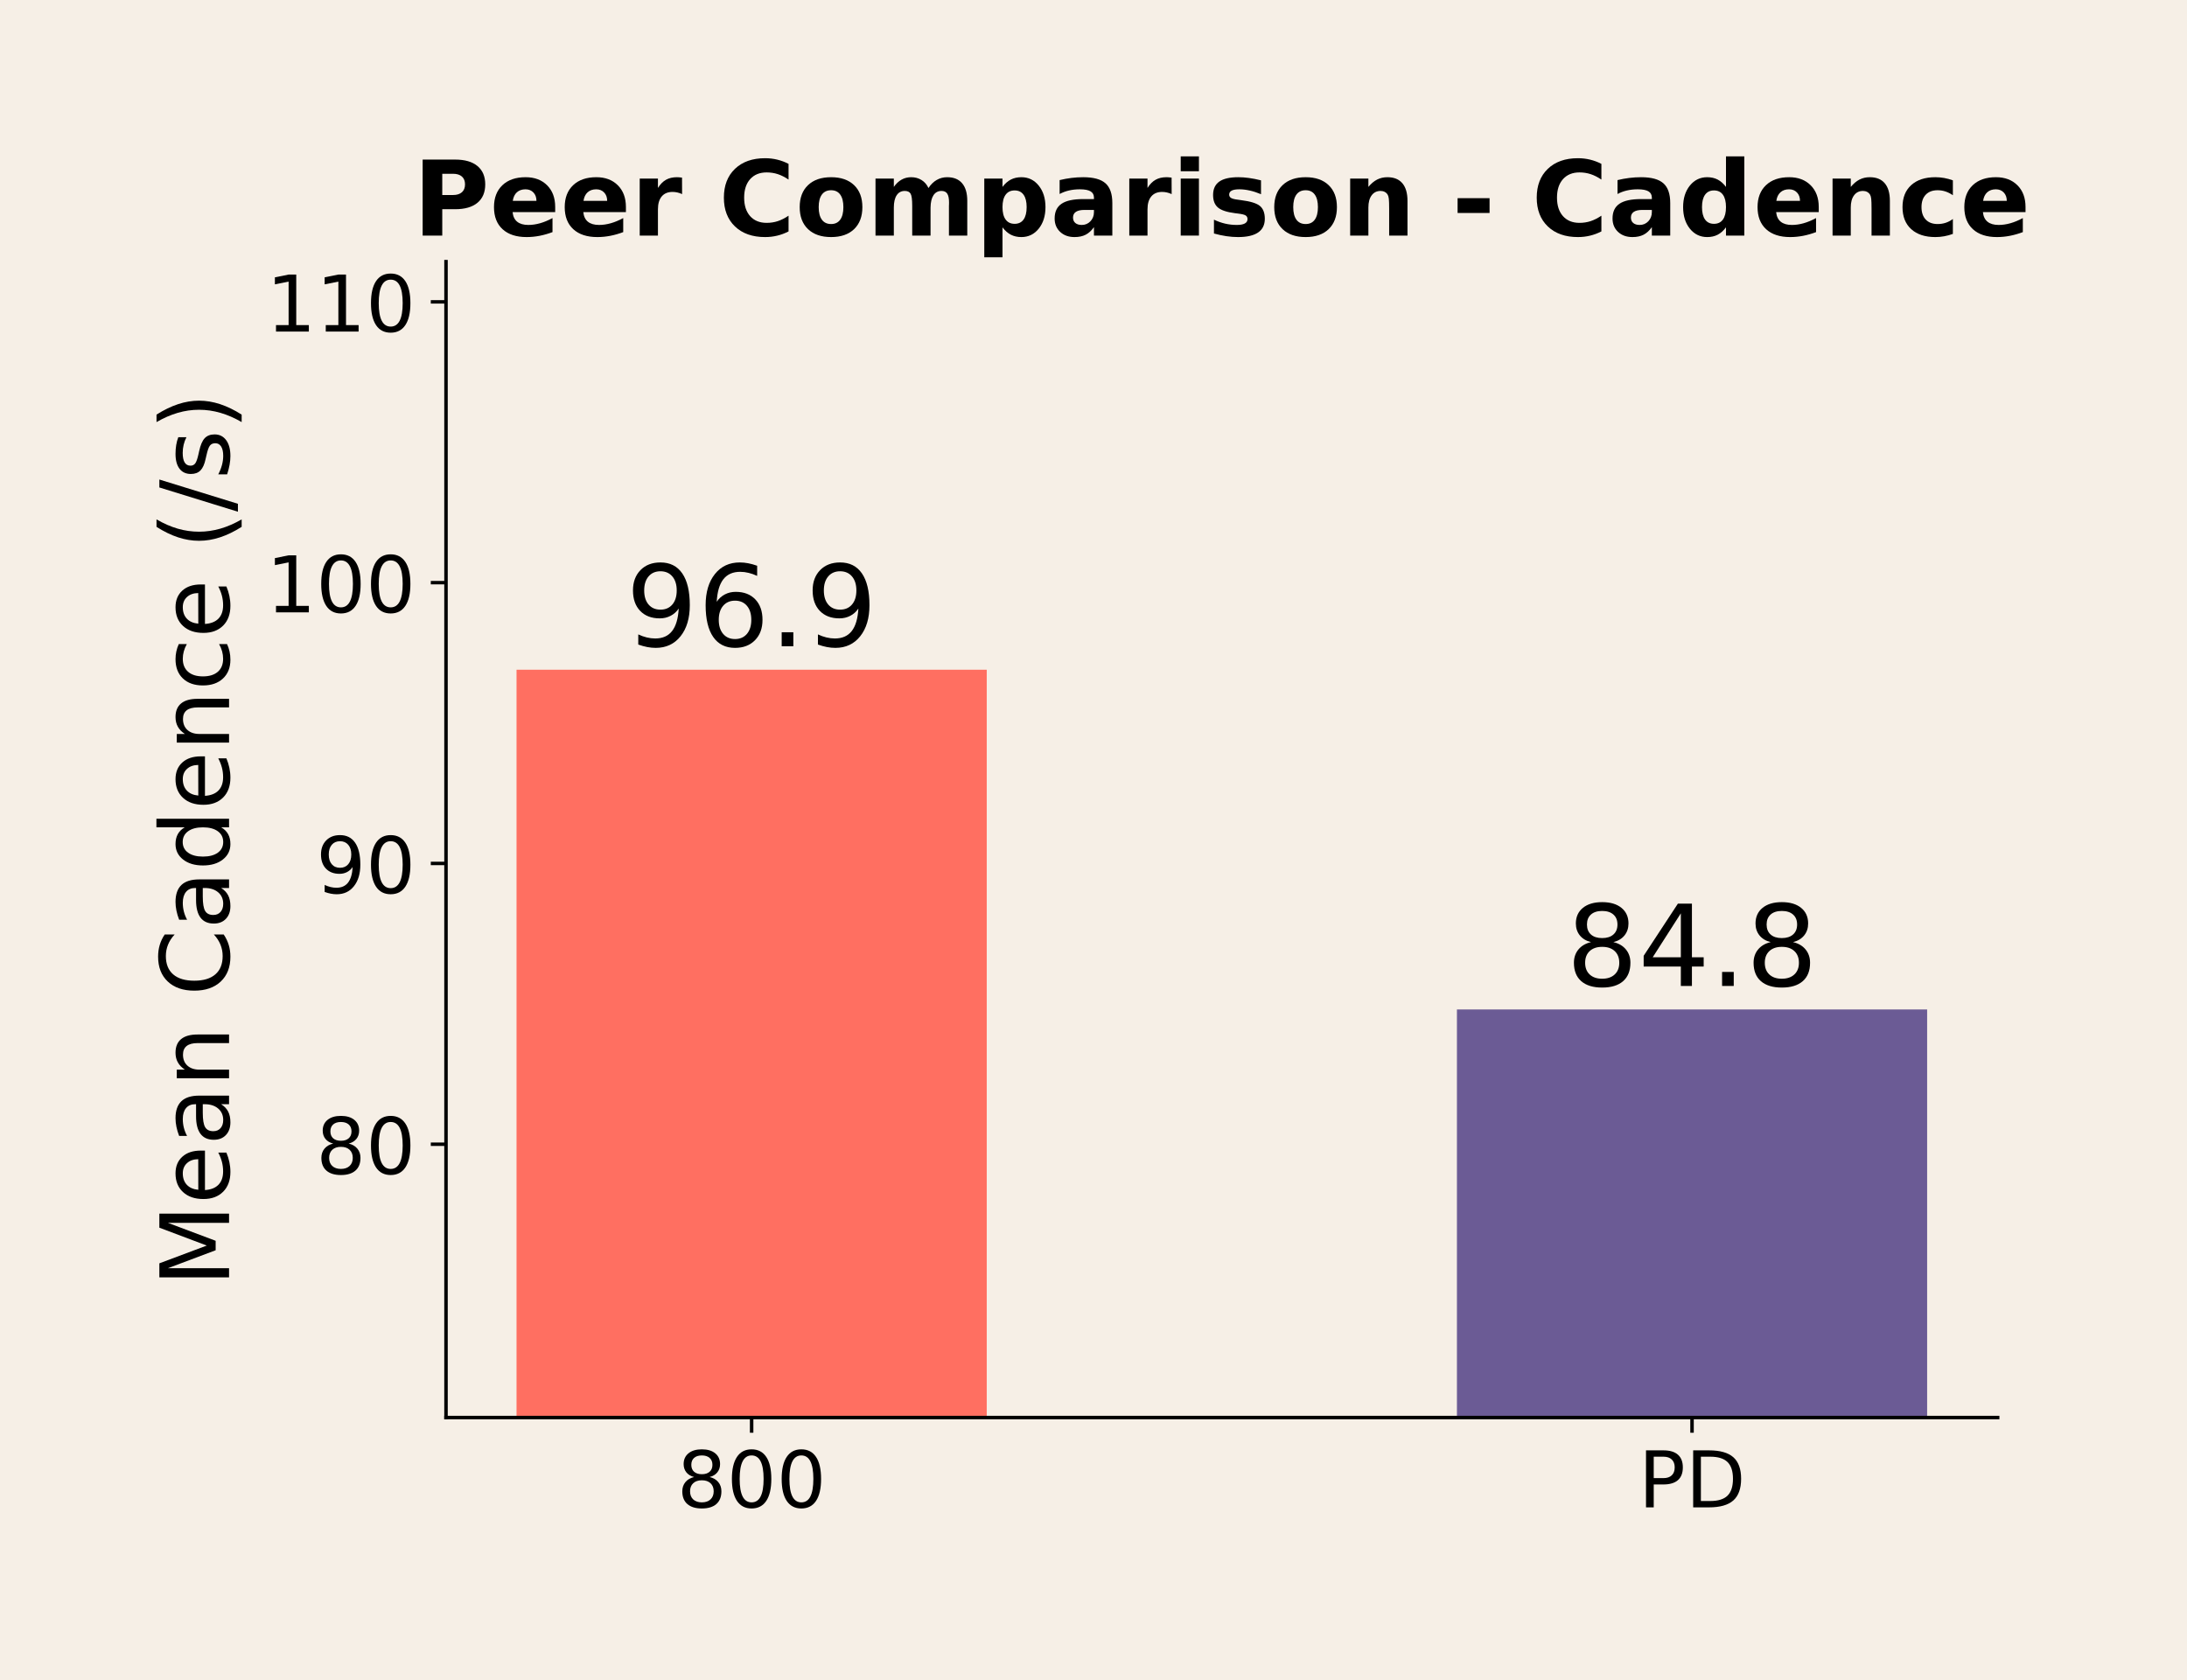
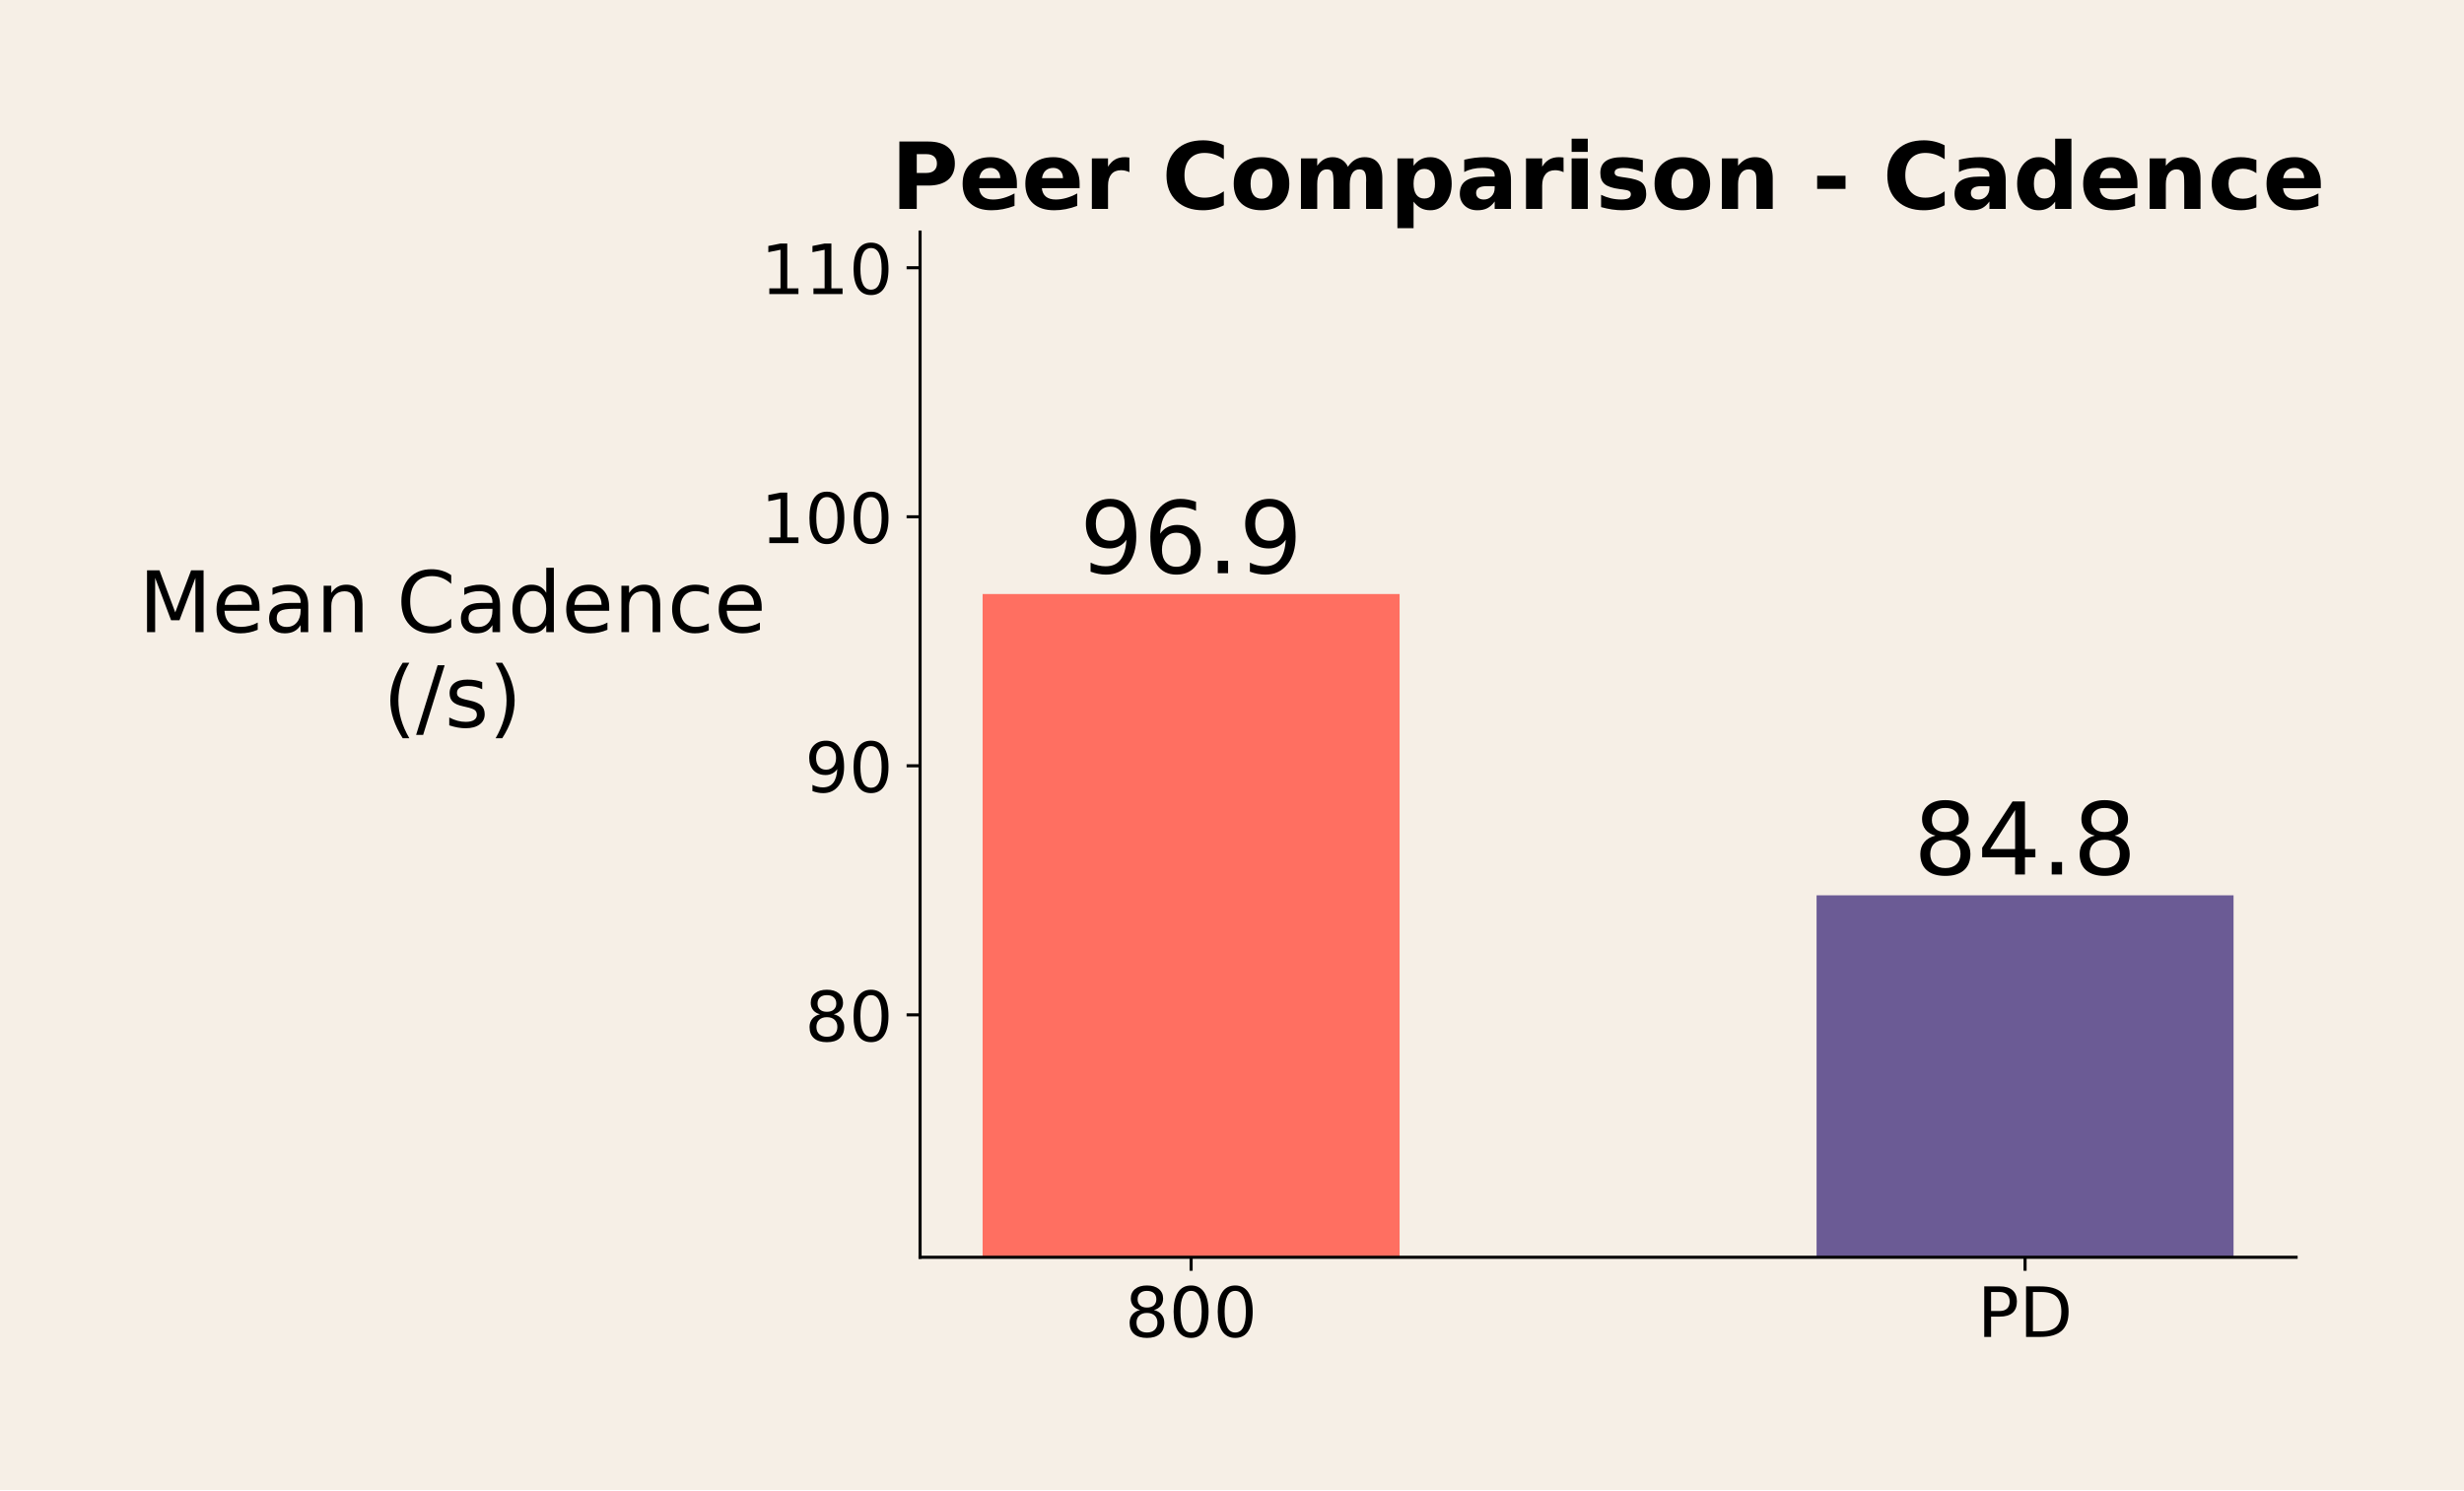
- <svg xmlns="http://www.w3.org/2000/svg" xmlns:xlink="http://www.w3.org/1999/xlink" width="503.346pt" height="386.769pt" viewBox="0 0 503.346 386.769" version="1.1">
+ <svg xmlns="http://www.w3.org/2000/svg" xmlns:xlink="http://www.w3.org/1999/xlink" width="639.484pt" height="386.769pt" viewBox="0 0 639.484 386.769" version="1.1">
  <defs>
    <style type="text/css">*{stroke-linejoin: round; stroke-linecap: butt}</style>
  </defs>
  <g id="figure_1">
    <g id="patch_1">
-       <path d="M 0 386.769  L 503.346 386.769  L 503.346 0  L 0 0  z " style="fill: #f6efe6" />
+       <path d="M 0 386.769  L 639.484 386.769  L 639.484 0  L 0 0  z " style="fill: #f6efe6" />
    </g>
    <g id="axes_1">
      <g id="patch_2">
-         <path d="M 102.649 326.348  L 459.769 326.348  L 459.769 60.236  L 102.649 60.236  z " style="fill: #f6efe6" />
+         <path d="M 238.787 326.348  L 595.907 326.348  L 595.907 60.236  L 238.787 60.236  z " style="fill: #f6efe6" />
      </g>
      <g id="patch_3">
-         <path d="M 118.882 780.553  L 227.1 780.553  L 227.1 154.191  L 118.882 154.191  z " clip-path="url(#p96f9d44ead)" style="fill: #ff6f61" />
+         <path d="M 255.019 780.553  L 363.238 780.553  L 363.238 154.191  L 255.019 154.191  z " clip-path="url(#pab171e10f4)" style="fill: #ff6f61" />
      </g>
      <g id="patch_4">
-         <path d="M 335.318 780.553  L 443.537 780.553  L 443.537 232.394  L 335.318 232.394  z " clip-path="url(#p96f9d44ead)" style="fill: #6b5b95" />
+         <path d="M 471.456 780.553  L 579.674 780.553  L 579.674 232.394  L 471.456 232.394  z " clip-path="url(#pab171e10f4)" style="fill: #6b5b95" />
      </g>
      <g id="matplotlib.axis_1">
        <g id="xtick_1">
          <g id="line2d_1">
            <defs>
-               <path id="mc76da5a892" d="M 0 0  L 0 3.5  " style="stroke: #000000; stroke-width: 0.8" />
-             </defs>
-             <g>
-               <use xlink:href="#mc76da5a892" x="172.991" y="326.348" style="stroke: #000000; stroke-width: 0.8" />
+               <path id="m71758bb9c2" d="M 0 0  L 0 3.5  " style="stroke: #000000; stroke-width: 0.8" />
+             </defs>
+             <g>
+               <use xlink:href="#m71758bb9c2" x="309.129" y="326.348" style="stroke: #000000; stroke-width: 0.8" />
            </g>
          </g>
          <g id="text_1">
-             <g transform="translate(155.8124 347.0254) scale(0.18 -0.18)">
+             <g transform="translate(291.9498 347.0254) scale(0.18 -0.18)">
              <defs>
                <path id="DejaVuSans-38" d="M 2034 2216  Q 1584 2216 1326 1975  Q 1069 1734 1069 1313  Q 1069 891 1326 650  Q 1584 409 2034 409  Q 2484 409 2743 651  Q 3003 894 3003 1313  Q 3003 1734 2745 1975  Q 2488 2216 2034 2216  z M 1403 2484  Q 997 2584 770 2862  Q 544 3141 544 3541  Q 544 4100 942 4425  Q 1341 4750 2034 4750  Q 2731 4750 3128 4425  Q 3525 4100 3525 3541  Q 3525 3141 3298 2862  Q 3072 2584 2669 2484  Q 3125 2378 3379 2068  Q 3634 1759 3634 1313  Q 3634 634 3220 271  Q 2806 -91 2034 -91  Q 1263 -91 848 271  Q 434 634 434 1313  Q 434 1759 690 2068  Q 947 2378 1403 2484  z M 1172 3481  Q 1172 3119 1398 2916  Q 1625 2713 2034 2713  Q 2441 2713 2670 2916  Q 2900 3119 2900 3481  Q 2900 3844 2670 4047  Q 2441 4250 2034 4250  Q 1625 4250 1398 4047  Q 1172 3844 1172 3481  z " transform="scale(0.015625)" />
                <path id="DejaVuSans-30" d="M 2034 4250  Q 1547 4250 1301 3770  Q 1056 3291 1056 2328  Q 1056 1369 1301 889  Q 1547 409 2034 409  Q 2525 409 2770 889  Q 3016 1369 3016 2328  Q 3016 3291 2770 3770  Q 2525 4250 2034 4250  z M 2034 4750  Q 2819 4750 3233 4129  Q 3647 3509 3647 2328  Q 3647 1150 3233 529  Q 2819 -91 2034 -91  Q 1250 -91 836 529  Q 422 1150 422 2328  Q 422 3509 836 4129  Q 1250 4750 2034 4750  z " transform="scale(0.015625)" />
              </defs>
              <use xlink:href="#DejaVuSans-38" />
              <use xlink:href="#DejaVuSans-30" x="63.623" />
              <use xlink:href="#DejaVuSans-30" x="127.246" />
            </g>
          </g>
        </g>
        <g id="xtick_2">
          <g id="line2d_2">
            <g>
-               <use xlink:href="#mc76da5a892" x="389.428" y="326.348" style="stroke: #000000; stroke-width: 0.8" />
+               <use xlink:href="#m71758bb9c2" x="525.565" y="326.348" style="stroke: #000000; stroke-width: 0.8" />
            </g>
          </g>
          <g id="text_2">
-             <g transform="translate(377.0708 347.0254) scale(0.18 -0.18)">
+             <g transform="translate(513.2082 347.0254) scale(0.18 -0.18)">
              <defs>
                <path id="DejaVuSans-50" d="M 1259 4147  L 1259 2394  L 2053 2394  Q 2494 2394 2734 2622  Q 2975 2850 2975 3272  Q 2975 3691 2734 3919  Q 2494 4147 2053 4147  L 1259 4147  z M 628 4666  L 2053 4666  Q 2838 4666 3239 4311  Q 3641 3956 3641 3272  Q 3641 2581 3239 2228  Q 2838 1875 2053 1875  L 1259 1875  L 1259 0  L 628 0  L 628 4666  z " transform="scale(0.015625)" />
                <path id="DejaVuSans-44" d="M 1259 4147  L 1259 519  L 2022 519  Q 2988 519 3436 956  Q 3884 1394 3884 2338  Q 3884 3275 3436 3711  Q 2988 4147 2022 4147  L 1259 4147  z M 628 4666  L 1925 4666  Q 3281 4666 3915 4102  Q 4550 3538 4550 2338  Q 4550 1131 3912 565  Q 3275 0 1925 0  L 628 0  L 628 4666  z " transform="scale(0.015625)" />
              </defs>
              <use xlink:href="#DejaVuSans-50" />
              <use xlink:href="#DejaVuSans-44" x="60.303" />
            </g>
          </g>
        </g>
      </g>
      <g id="matplotlib.axis_2">
        <g id="ytick_1">
          <g id="line2d_3">
            <defs>
-               <path id="m4a29f93db2" d="M 0 0  L -3.5 0  " style="stroke: #000000; stroke-width: 0.8" />
-             </defs>
-             <g>
-               <use xlink:href="#m4a29f93db2" x="102.649" y="263.422" style="stroke: #000000; stroke-width: 0.8" />
+               <path id="m82910e149d" d="M 0 0  L -3.5 0  " style="stroke: #000000; stroke-width: 0.8" />
+             </defs>
+             <g>
+               <use xlink:href="#m82910e149d" x="238.787" y="263.422" style="stroke: #000000; stroke-width: 0.8" />
            </g>
          </g>
          <g id="text_3">
-             <g transform="translate(72.74438 270.2603) scale(0.18 -0.18)">
+             <g transform="translate(208.8817 270.2603) scale(0.18 -0.18)">
              <use xlink:href="#DejaVuSans-38" />
              <use xlink:href="#DejaVuSans-30" x="63.623" />
            </g>
          </g>
        </g>
        <g id="ytick_2">
          <g id="line2d_4">
            <g>
-               <use xlink:href="#m4a29f93db2" x="102.649" y="198.78" style="stroke: #000000; stroke-width: 0.8" />
+               <use xlink:href="#m82910e149d" x="238.787" y="198.78" style="stroke: #000000; stroke-width: 0.8" />
            </g>
          </g>
          <g id="text_4">
-             <g transform="translate(72.74438 205.6189) scale(0.18 -0.18)">
+             <g transform="translate(208.8817 205.6189) scale(0.18 -0.18)">
              <defs>
                <path id="DejaVuSans-39" d="M 703 97  L 703 672  Q 941 559 1184 500  Q 1428 441 1663 441  Q 2288 441 2617 861  Q 2947 1281 2994 2138  Q 2813 1869 2534 1725  Q 2256 1581 1919 1581  Q 1219 1581 811 2004  Q 403 2428 403 3163  Q 403 3881 828 4315  Q 1253 4750 1959 4750  Q 2769 4750 3195 4129  Q 3622 3509 3622 2328  Q 3622 1225 3098 567  Q 2575 -91 1691 -91  Q 1453 -91 1209 -44  Q 966 3 703 97  z M 1959 2075  Q 2384 2075 2632 2365  Q 2881 2656 2881 3163  Q 2881 3666 2632 3958  Q 2384 4250 1959 4250  Q 1534 4250 1286 3958  Q 1038 3666 1038 3163  Q 1038 2656 1286 2365  Q 1534 2075 1959 2075  z " transform="scale(0.015625)" />
              </defs>
              <use xlink:href="#DejaVuSans-39" />
              <use xlink:href="#DejaVuSans-30" x="63.623" />
            </g>
          </g>
        </g>
        <g id="ytick_3">
          <g id="line2d_5">
            <g>
-               <use xlink:href="#m4a29f93db2" x="102.649" y="134.139" style="stroke: #000000; stroke-width: 0.8" />
+               <use xlink:href="#m82910e149d" x="238.787" y="134.139" style="stroke: #000000; stroke-width: 0.8" />
            </g>
          </g>
          <g id="text_5">
-             <g transform="translate(61.29187 140.9775) scale(0.18 -0.18)">
+             <g transform="translate(197.4292 140.9775) scale(0.18 -0.18)">
              <defs>
                <path id="DejaVuSans-31" d="M 794 531  L 1825 531  L 1825 4091  L 703 3866  L 703 4441  L 1819 4666  L 2450 4666  L 2450 531  L 3481 531  L 3481 0  L 794 0  L 794 531  z " transform="scale(0.015625)" />
              </defs>
              <use xlink:href="#DejaVuSans-31" />
              <use xlink:href="#DejaVuSans-30" x="63.623" />
              <use xlink:href="#DejaVuSans-30" x="127.246" />
            </g>
          </g>
        </g>
        <g id="ytick_4">
          <g id="line2d_6">
            <g>
-               <use xlink:href="#m4a29f93db2" x="102.649" y="69.497" style="stroke: #000000; stroke-width: 0.8" />
+               <use xlink:href="#m82910e149d" x="238.787" y="69.497" style="stroke: #000000; stroke-width: 0.8" />
            </g>
          </g>
          <g id="text_6">
-             <g transform="translate(61.29187 76.33607) scale(0.18 -0.18)">
+             <g transform="translate(197.4292 76.33607) scale(0.18 -0.18)">
              <use xlink:href="#DejaVuSans-31" />
              <use xlink:href="#DejaVuSans-31" x="63.623" />
              <use xlink:href="#DejaVuSans-30" x="127.246" />
            </g>
          </g>
        </g>
        <g id="text_7">
-           <g transform="translate(52.71656 296.2368) rotate(-90) scale(0.22 -0.22)">
+           <g transform="translate(36 164.0817) scale(0.22 -0.22)">
            <defs>
              <path id="DejaVuSans-4d" d="M 628 4666  L 1569 4666  L 2759 1491  L 3956 4666  L 4897 4666  L 4897 0  L 4281 0  L 4281 4097  L 3078 897  L 2444 897  L 1241 4097  L 1241 0  L 628 0  L 628 4666  z " transform="scale(0.015625)" />
              <path id="DejaVuSans-65" d="M 3597 1894  L 3597 1613  L 953 1613  Q 991 1019 1311 708  Q 1631 397 2203 397  Q 2534 397 2845 478  Q 3156 559 3463 722  L 3463 178  Q 3153 47 2828 -22  Q 2503 -91 2169 -91  Q 1331 -91 842 396  Q 353 884 353 1716  Q 353 2575 817 3079  Q 1281 3584 2069 3584  Q 2775 3584 3186 3129  Q 3597 2675 3597 1894  z M 3022 2063  Q 3016 2534 2758 2815  Q 2500 3097 2075 3097  Q 1594 3097 1305 2825  Q 1016 2553 972 2059  L 3022 2063  z " transform="scale(0.015625)" />
              <path id="DejaVuSans-61" d="M 2194 1759  Q 1497 1759 1228 1600  Q 959 1441 959 1056  Q 959 750 1161 570  Q 1363 391 1709 391  Q 2188 391 2477 730  Q 2766 1069 2766 1631  L 2766 1759  L 2194 1759  z M 3341 1997  L 3341 0  L 2766 0  L 2766 531  Q 2569 213 2275 61  Q 1981 -91 1556 -91  Q 1019 -91 701 211  Q 384 513 384 1019  Q 384 1609 779 1909  Q 1175 2209 1959 2209  L 2766 2209  L 2766 2266  Q 2766 2663 2505 2880  Q 2244 3097 1772 3097  Q 1472 3097 1187 3025  Q 903 2953 641 2809  L 641 3341  Q 956 3463 1253 3523  Q 1550 3584 1831 3584  Q 2591 3584 2966 3190  Q 3341 2797 3341 1997  z " transform="scale(0.015625)" />
              <path id="DejaVuSans-6e" d="M 3513 2113  L 3513 0  L 2938 0  L 2938 2094  Q 2938 2591 2744 2837  Q 2550 3084 2163 3084  Q 1697 3084 1428 2787  Q 1159 2491 1159 1978  L 1159 0  L 581 0  L 581 3500  L 1159 3500  L 1159 2956  Q 1366 3272 1645 3428  Q 1925 3584 2291 3584  Q 2894 3584 3203 3211  Q 3513 2838 3513 2113  z " transform="scale(0.015625)" />
              <path id="DejaVuSans-20" transform="scale(0.015625)" />
              <path id="DejaVuSans-43" d="M 4122 4306  L 4122 3641  Q 3803 3938 3442 4084  Q 3081 4231 2675 4231  Q 1875 4231 1450 3742  Q 1025 3253 1025 2328  Q 1025 1406 1450 917  Q 1875 428 2675 428  Q 3081 428 3442 575  Q 3803 722 4122 1019  L 4122 359  Q 3791 134 3420 21  Q 3050 -91 2638 -91  Q 1578 -91 968 557  Q 359 1206 359 2328  Q 359 3453 968 4101  Q 1578 4750 2638 4750  Q 3056 4750 3426 4639  Q 3797 4528 4122 4306  z " transform="scale(0.015625)" />
              <path id="DejaVuSans-64" d="M 2906 2969  L 2906 4863  L 3481 4863  L 3481 0  L 2906 0  L 2906 525  Q 2725 213 2448 61  Q 2172 -91 1784 -91  Q 1150 -91 751 415  Q 353 922 353 1747  Q 353 2572 751 3078  Q 1150 3584 1784 3584  Q 2172 3584 2448 3432  Q 2725 3281 2906 2969  z M 947 1747  Q 947 1113 1208 752  Q 1469 391 1925 391  Q 2381 391 2643 752  Q 2906 1113 2906 1747  Q 2906 2381 2643 2742  Q 2381 3103 1925 3103  Q 1469 3103 1208 2742  Q 947 2381 947 1747  z " transform="scale(0.015625)" />
              <path id="DejaVuSans-63" d="M 3122 3366  L 3122 2828  Q 2878 2963 2633 3030  Q 2388 3097 2138 3097  Q 1578 3097 1268 2742  Q 959 2388 959 1747  Q 959 1106 1268 751  Q 1578 397 2138 397  Q 2388 397 2633 464  Q 2878 531 3122 666  L 3122 134  Q 2881 22 2623 -34  Q 2366 -91 2075 -91  Q 1284 -91 818 406  Q 353 903 353 1747  Q 353 2603 823 3093  Q 1294 3584 2113 3584  Q 2378 3584 2631 3529  Q 2884 3475 3122 3366  z " transform="scale(0.015625)" />
-               <path id="DejaVuSans-28" d="M 1984 4856  Q 1566 4138 1362 3434  Q 1159 2731 1159 2009  Q 1159 1288 1364 580  Q 1569 -128 1984 -844  L 1484 -844  Q 1016 -109 783 600  Q 550 1309 550 2009  Q 550 2706 781 3412  Q 1013 4119 1484 4856  L 1984 4856  z " transform="scale(0.015625)" />
-               <path id="DejaVuSans-2f" d="M 1625 4666  L 2156 4666  L 531 -594  L 0 -594  L 1625 4666  z " transform="scale(0.015625)" />
-               <path id="DejaVuSans-73" d="M 2834 3397  L 2834 2853  Q 2591 2978 2328 3040  Q 2066 3103 1784 3103  Q 1356 3103 1142 2972  Q 928 2841 928 2578  Q 928 2378 1081 2264  Q 1234 2150 1697 2047  L 1894 2003  Q 2506 1872 2764 1633  Q 3022 1394 3022 966  Q 3022 478 2636 193  Q 2250 -91 1575 -91  Q 1294 -91 989 -36  Q 684 19 347 128  L 347 722  Q 666 556 975 473  Q 1284 391 1588 391  Q 1994 391 2212 530  Q 2431 669 2431 922  Q 2431 1156 2273 1281  Q 2116 1406 1581 1522  L 1381 1569  Q 847 1681 609 1914  Q 372 2147 372 2553  Q 372 3047 722 3315  Q 1072 3584 1716 3584  Q 2034 3584 2315 3537  Q 2597 3491 2834 3397  z " transform="scale(0.015625)" />
-               <path id="DejaVuSans-29" d="M 513 4856  L 1013 4856  Q 1481 4119 1714 3412  Q 1947 2706 1947 2009  Q 1947 1309 1714 600  Q 1481 -109 1013 -844  L 513 -844  Q 928 -128 1133 580  Q 1338 1288 1338 2009  Q 1338 2731 1133 3434  Q 928 4138 513 4856  z " transform="scale(0.015625)" />
            </defs>
            <use xlink:href="#DejaVuSans-4d" />
            <use xlink:href="#DejaVuSans-65" x="86.279" />
            <use xlink:href="#DejaVuSans-61" x="147.803" />
            <use xlink:href="#DejaVuSans-6e" x="209.082" />
            <use xlink:href="#DejaVuSans-20" x="272.461" />
            <use xlink:href="#DejaVuSans-43" x="304.248" />
            <use xlink:href="#DejaVuSans-61" x="374.072" />
            <use xlink:href="#DejaVuSans-64" x="435.352" />
            <use xlink:href="#DejaVuSans-65" x="498.828" />
            <use xlink:href="#DejaVuSans-6e" x="560.352" />
            <use xlink:href="#DejaVuSans-63" x="623.73" />
            <use xlink:href="#DejaVuSans-65" x="678.711" />
-             <use xlink:href="#DejaVuSans-20" x="740.234" />
-             <use xlink:href="#DejaVuSans-28" x="772.021" />
-             <use xlink:href="#DejaVuSans-2f" x="811.035" />
-             <use xlink:href="#DejaVuSans-73" x="844.727" />
-             <use xlink:href="#DejaVuSans-29" x="896.826" />
+           </g>
+           <g transform="translate(99.40984 188.7169) scale(0.22 -0.22)">
+             <defs>
+               <path id="DejaVuSans-28" d="M 1984 4856  Q 1566 4138 1362 3434  Q 1159 2731 1159 2009  Q 1159 1288 1364 580  Q 1569 -128 1984 -844  L 1484 -844  Q 1016 -109 783 600  Q 550 1309 550 2009  Q 550 2706 781 3412  Q 1013 4119 1484 4856  L 1984 4856  z " transform="scale(0.015625)" />
+               <path id="DejaVuSans-2f" d="M 1625 4666  L 2156 4666  L 531 -594  L 0 -594  L 1625 4666  z " transform="scale(0.015625)" />
+               <path id="DejaVuSans-73" d="M 2834 3397  L 2834 2853  Q 2591 2978 2328 3040  Q 2066 3103 1784 3103  Q 1356 3103 1142 2972  Q 928 2841 928 2578  Q 928 2378 1081 2264  Q 1234 2150 1697 2047  L 1894 2003  Q 2506 1872 2764 1633  Q 3022 1394 3022 966  Q 3022 478 2636 193  Q 2250 -91 1575 -91  Q 1294 -91 989 -36  Q 684 19 347 128  L 347 722  Q 666 556 975 473  Q 1284 391 1588 391  Q 1994 391 2212 530  Q 2431 669 2431 922  Q 2431 1156 2273 1281  Q 2116 1406 1581 1522  L 1381 1569  Q 847 1681 609 1914  Q 372 2147 372 2553  Q 372 3047 722 3315  Q 1072 3584 1716 3584  Q 2034 3584 2315 3537  Q 2597 3491 2834 3397  z " transform="scale(0.015625)" />
+               <path id="DejaVuSans-29" d="M 513 4856  L 1013 4856  Q 1481 4119 1714 3412  Q 1947 2706 1947 2009  Q 1947 1309 1714 600  Q 1481 -109 1013 -844  L 513 -844  Q 928 -128 1133 580  Q 1338 1288 1338 2009  Q 1338 2731 1133 3434  Q 928 4138 513 4856  z " transform="scale(0.015625)" />
+             </defs>
+             <use xlink:href="#DejaVuSans-28" />
+             <use xlink:href="#DejaVuSans-2f" x="39.014" />
+             <use xlink:href="#DejaVuSans-73" x="72.705" />
+             <use xlink:href="#DejaVuSans-29" x="124.805" />
          </g>
        </g>
      </g>
      <g id="patch_5">
-         <path d="M 102.649 326.348  L 102.649 60.236  " style="fill: none; stroke: #000000; stroke-width: 0.8; stroke-linejoin: miter; stroke-linecap: square" />
+         <path d="M 238.787 326.348  L 238.787 60.236  " style="fill: none; stroke: #000000; stroke-width: 0.8; stroke-linejoin: miter; stroke-linecap: square" />
      </g>
      <g id="patch_6">
-         <path d="M 102.649 326.348  L 459.769 326.348  " style="fill: none; stroke: #000000; stroke-width: 0.8; stroke-linejoin: miter; stroke-linecap: square" />
+         <path d="M 238.787 326.348  L 595.907 326.348  " style="fill: none; stroke: #000000; stroke-width: 0.8; stroke-linejoin: miter; stroke-linecap: square" />
      </g>
      <g id="text_8">
-         <g transform="translate(144.0459 148.7834) scale(0.26 -0.26)">
+         <g transform="translate(280.1832 148.7834) scale(0.26 -0.26)">
          <defs>
            <path id="DejaVuSans-36" d="M 2113 2584  Q 1688 2584 1439 2293  Q 1191 2003 1191 1497  Q 1191 994 1439 701  Q 1688 409 2113 409  Q 2538 409 2786 701  Q 3034 994 3034 1497  Q 3034 2003 2786 2293  Q 2538 2584 2113 2584  z M 3366 4563  L 3366 3988  Q 3128 4100 2886 4159  Q 2644 4219 2406 4219  Q 1781 4219 1451 3797  Q 1122 3375 1075 2522  Q 1259 2794 1537 2939  Q 1816 3084 2150 3084  Q 2853 3084 3261 2657  Q 3669 2231 3669 1497  Q 3669 778 3244 343  Q 2819 -91 2113 -91  Q 1303 -91 875 529  Q 447 1150 447 2328  Q 447 3434 972 4092  Q 1497 4750 2381 4750  Q 2619 4750 2861 4703  Q 3103 4656 3366 4563  z " transform="scale(0.015625)" />
            <path id="DejaVuSans-2e" d="M 684 794  L 1344 794  L 1344 0  L 684 0  L 684 794  z " transform="scale(0.015625)" />
          </defs>
          <use xlink:href="#DejaVuSans-39" />
          <use xlink:href="#DejaVuSans-36" x="63.623" />
          <use xlink:href="#DejaVuSans-2e" x="127.246" />
          <use xlink:href="#DejaVuSans-39" x="159.033" />
        </g>
      </g>
      <g id="text_9">
-         <g transform="translate(360.4822 226.9867) scale(0.26 -0.26)">
+         <g transform="translate(496.6196 226.9867) scale(0.26 -0.26)">
          <defs>
            <path id="DejaVuSans-34" d="M 2419 4116  L 825 1625  L 2419 1625  L 2419 4116  z M 2253 4666  L 3047 4666  L 3047 1625  L 3713 1625  L 3713 1100  L 3047 1100  L 3047 0  L 2419 0  L 2419 1100  L 313 1100  L 313 1709  L 2253 4666  z " transform="scale(0.015625)" />
          </defs>
          <use xlink:href="#DejaVuSans-38" />
          <use xlink:href="#DejaVuSans-34" x="63.623" />
          <use xlink:href="#DejaVuSans-2e" x="127.246" />
          <use xlink:href="#DejaVuSans-38" x="159.033" />
        </g>
      </g>
      <g id="text_10">
-         <g transform="translate(95.0725 54.23625) scale(0.24 -0.24)">
+         <g transform="translate(231.2098 54.23625) scale(0.24 -0.24)">
          <defs>
            <path id="DejaVuSans-Bold-50" d="M 588 4666  L 2584 4666  Q 3475 4666 3951 4270  Q 4428 3875 4428 3144  Q 4428 2409 3951 2014  Q 3475 1619 2584 1619  L 1791 1619  L 1791 0  L 588 0  L 588 4666  z M 1791 3794  L 1791 2491  L 2456 2491  Q 2806 2491 2997 2661  Q 3188 2831 3188 3144  Q 3188 3456 2997 3625  Q 2806 3794 2456 3794  L 1791 3794  z " transform="scale(0.015625)" />
            <path id="DejaVuSans-Bold-65" d="M 4031 1759  L 4031 1441  L 1416 1441  Q 1456 1047 1700 850  Q 1944 653 2381 653  Q 2734 653 3104 758  Q 3475 863 3866 1075  L 3866 213  Q 3469 63 3072 -14  Q 2675 -91 2278 -91  Q 1328 -91 801 392  Q 275 875 275 1747  Q 275 2603 792 3093  Q 1309 3584 2216 3584  Q 3041 3584 3536 3087  Q 4031 2591 4031 1759  z M 2881 2131  Q 2881 2450 2695 2645  Q 2509 2841 2209 2841  Q 1884 2841 1681 2658  Q 1478 2475 1428 2131  L 2881 2131  z " transform="scale(0.015625)" />
            <path id="DejaVuSans-Bold-72" d="M 3138 2547  Q 2991 2616 2845 2648  Q 2700 2681 2553 2681  Q 2122 2681 1889 2404  Q 1656 2128 1656 1613  L 1656 0  L 538 0  L 538 3500  L 1656 3500  L 1656 2925  Q 1872 3269 2151 3426  Q 2431 3584 2822 3584  Q 2878 3584 2943 3579  Q 3009 3575 3134 3559  L 3138 2547  z " transform="scale(0.015625)" />
            <path id="DejaVuSans-Bold-20" transform="scale(0.015625)" />
            <path id="DejaVuSans-Bold-43" d="M 4288 256  Q 3956 84 3597 -3  Q 3238 -91 2847 -91  Q 1681 -91 1000 561  Q 319 1213 319 2328  Q 319 3447 1000 4098  Q 1681 4750 2847 4750  Q 3238 4750 3597 4662  Q 3956 4575 4288 4403  L 4288 3438  Q 3953 3666 3628 3772  Q 3303 3878 2944 3878  Q 2300 3878 1931 3465  Q 1563 3053 1563 2328  Q 1563 1606 1931 1193  Q 2300 781 2944 781  Q 3303 781 3628 887  Q 3953 994 4288 1222  L 4288 256  z " transform="scale(0.015625)" />
            <path id="DejaVuSans-Bold-6f" d="M 2203 2784  Q 1831 2784 1636 2517  Q 1441 2250 1441 1747  Q 1441 1244 1636 976  Q 1831 709 2203 709  Q 2569 709 2762 976  Q 2956 1244 2956 1747  Q 2956 2250 2762 2517  Q 2569 2784 2203 2784  z M 2203 3584  Q 3106 3584 3614 3096  Q 4122 2609 4122 1747  Q 4122 884 3614 396  Q 3106 -91 2203 -91  Q 1297 -91 786 396  Q 275 884 275 1747  Q 275 2609 786 3096  Q 1297 3584 2203 3584  z " transform="scale(0.015625)" />
            <path id="DejaVuSans-Bold-6d" d="M 3781 2919  Q 3994 3244 4286 3414  Q 4578 3584 4928 3584  Q 5531 3584 5847 3212  Q 6163 2841 6163 2131  L 6163 0  L 5038 0  L 5038 1825  Q 5041 1866 5042 1909  Q 5044 1953 5044 2034  Q 5044 2406 4934 2573  Q 4825 2741 4581 2741  Q 4263 2741 4089 2478  Q 3916 2216 3909 1719  L 3909 0  L 2784 0  L 2784 1825  Q 2784 2406 2684 2573  Q 2584 2741 2328 2741  Q 2006 2741 1831 2477  Q 1656 2213 1656 1722  L 1656 0  L 531 0  L 531 3500  L 1656 3500  L 1656 2988  Q 1863 3284 2130 3434  Q 2397 3584 2719 3584  Q 3081 3584 3359 3409  Q 3638 3234 3781 2919  z " transform="scale(0.015625)" />
            <path id="DejaVuSans-Bold-70" d="M 1656 506  L 1656 -1331  L 538 -1331  L 538 3500  L 1656 3500  L 1656 2988  Q 1888 3294 2169 3439  Q 2450 3584 2816 3584  Q 3463 3584 3878 3070  Q 4294 2556 4294 1747  Q 4294 938 3878 423  Q 3463 -91 2816 -91  Q 2450 -91 2169 54  Q 1888 200 1656 506  z M 2400 2772  Q 2041 2772 1848 2508  Q 1656 2244 1656 1747  Q 1656 1250 1848 986  Q 2041 722 2400 722  Q 2759 722 2948 984  Q 3138 1247 3138 1747  Q 3138 2247 2948 2509  Q 2759 2772 2400 2772  z " transform="scale(0.015625)" />
            <path id="DejaVuSans-Bold-61" d="M 2106 1575  Q 1756 1575 1579 1456  Q 1403 1338 1403 1106  Q 1403 894 1545 773  Q 1688 653 1941 653  Q 2256 653 2472 879  Q 2688 1106 2688 1447  L 2688 1575  L 2106 1575  z M 3816 1997  L 3816 0  L 2688 0  L 2688 519  Q 2463 200 2181 54  Q 1900 -91 1497 -91  Q 953 -91 614 226  Q 275 544 275 1050  Q 275 1666 698 1953  Q 1122 2241 2028 2241  L 2688 2241  L 2688 2328  Q 2688 2594 2478 2717  Q 2269 2841 1825 2841  Q 1466 2841 1156 2769  Q 847 2697 581 2553  L 581 3406  Q 941 3494 1303 3539  Q 1666 3584 2028 3584  Q 2975 3584 3395 3211  Q 3816 2838 3816 1997  z " transform="scale(0.015625)" />
            <path id="DejaVuSans-Bold-69" d="M 538 3500  L 1656 3500  L 1656 0  L 538 0  L 538 3500  z M 538 4863  L 1656 4863  L 1656 3950  L 538 3950  L 538 4863  z " transform="scale(0.015625)" />
            <path id="DejaVuSans-Bold-73" d="M 3272 3391  L 3272 2541  Q 2913 2691 2578 2766  Q 2244 2841 1947 2841  Q 1628 2841 1473 2761  Q 1319 2681 1319 2516  Q 1319 2381 1436 2309  Q 1553 2238 1856 2203  L 2053 2175  Q 2913 2066 3209 1816  Q 3506 1566 3506 1031  Q 3506 472 3093 190  Q 2681 -91 1863 -91  Q 1516 -91 1145 -36  Q 775 19 384 128  L 384 978  Q 719 816 1070 734  Q 1422 653 1784 653  Q 2113 653 2278 743  Q 2444 834 2444 1013  Q 2444 1163 2330 1236  Q 2216 1309 1875 1350  L 1678 1375  Q 931 1469 631 1722  Q 331 1975 331 2491  Q 331 3047 712 3315  Q 1094 3584 1881 3584  Q 2191 3584 2531 3537  Q 2872 3491 3272 3391  z " transform="scale(0.015625)" />
            <path id="DejaVuSans-Bold-6e" d="M 4056 2131  L 4056 0  L 2931 0  L 2931 347  L 2931 1631  Q 2931 2084 2911 2256  Q 2891 2428 2841 2509  Q 2775 2619 2662 2680  Q 2550 2741 2406 2741  Q 2056 2741 1856 2470  Q 1656 2200 1656 1722  L 1656 0  L 538 0  L 538 3500  L 1656 3500  L 1656 2988  Q 1909 3294 2193 3439  Q 2478 3584 2822 3584  Q 3428 3584 3742 3212  Q 4056 2841 4056 2131  z " transform="scale(0.015625)" />
            <path id="DejaVuSans-Bold-2d" d="M 347 2297  L 2309 2297  L 2309 1388  L 347 1388  L 347 2297  z " transform="scale(0.015625)" />
            <path id="DejaVuSans-Bold-64" d="M 2919 2988  L 2919 4863  L 4044 4863  L 4044 0  L 2919 0  L 2919 506  Q 2688 197 2409 53  Q 2131 -91 1766 -91  Q 1119 -91 703 423  Q 288 938 288 1747  Q 288 2556 703 3070  Q 1119 3584 1766 3584  Q 2128 3584 2408 3439  Q 2688 3294 2919 2988  z M 2181 722  Q 2541 722 2730 984  Q 2919 1247 2919 1747  Q 2919 2247 2730 2509  Q 2541 2772 2181 2772  Q 1825 2772 1636 2509  Q 1447 2247 1447 1747  Q 1447 1247 1636 984  Q 1825 722 2181 722  z " transform="scale(0.015625)" />
            <path id="DejaVuSans-Bold-63" d="M 3366 3391  L 3366 2478  Q 3138 2634 2908 2709  Q 2678 2784 2431 2784  Q 1963 2784 1702 2511  Q 1441 2238 1441 1747  Q 1441 1256 1702 982  Q 1963 709 2431 709  Q 2694 709 2930 787  Q 3166 866 3366 1019  L 3366 103  Q 3103 6 2833 -42  Q 2563 -91 2291 -91  Q 1344 -91 809 395  Q 275 881 275 1747  Q 275 2613 809 3098  Q 1344 3584 2291 3584  Q 2566 3584 2833 3536  Q 3100 3488 3366 3391  z " transform="scale(0.015625)" />
          </defs>
          <use xlink:href="#DejaVuSans-Bold-50" />
          <use xlink:href="#DejaVuSans-Bold-65" x="73.291" />
          <use xlink:href="#DejaVuSans-Bold-65" x="141.113" />
          <use xlink:href="#DejaVuSans-Bold-72" x="208.936" />
          <use xlink:href="#DejaVuSans-Bold-20" x="258.252" />
          <use xlink:href="#DejaVuSans-Bold-43" x="293.066" />
          <use xlink:href="#DejaVuSans-Bold-6f" x="366.455" />
          <use xlink:href="#DejaVuSans-Bold-6d" x="435.156" />
          <use xlink:href="#DejaVuSans-Bold-70" x="539.355" />
          <use xlink:href="#DejaVuSans-Bold-61" x="610.938" />
          <use xlink:href="#DejaVuSans-Bold-72" x="678.418" />
          <use xlink:href="#DejaVuSans-Bold-69" x="727.734" />
          <use xlink:href="#DejaVuSans-Bold-73" x="762.012" />
          <use xlink:href="#DejaVuSans-Bold-6f" x="821.533" />
          <use xlink:href="#DejaVuSans-Bold-6e" x="890.234" />
          <use xlink:href="#DejaVuSans-Bold-20" x="961.426" />
          <use xlink:href="#DejaVuSans-Bold-2d" x="996.24" />
          <use xlink:href="#DejaVuSans-Bold-20" x="1037.744" />
          <use xlink:href="#DejaVuSans-Bold-43" x="1072.559" />
          <use xlink:href="#DejaVuSans-Bold-61" x="1145.947" />
          <use xlink:href="#DejaVuSans-Bold-64" x="1213.428" />
          <use xlink:href="#DejaVuSans-Bold-65" x="1285.01" />
          <use xlink:href="#DejaVuSans-Bold-6e" x="1352.832" />
          <use xlink:href="#DejaVuSans-Bold-63" x="1424.023" />
          <use xlink:href="#DejaVuSans-Bold-65" x="1483.301" />
        </g>
      </g>
    </g>
  </g>
  <defs>
-     <clipPath id="p96f9d44ead">
-       <rect x="102.649" y="60.236" width="357.12" height="266.112" />
+     <clipPath id="pab171e10f4">
+       <rect x="238.787" y="60.236" width="357.12" height="266.112" />
    </clipPath>
  </defs>
</svg>
